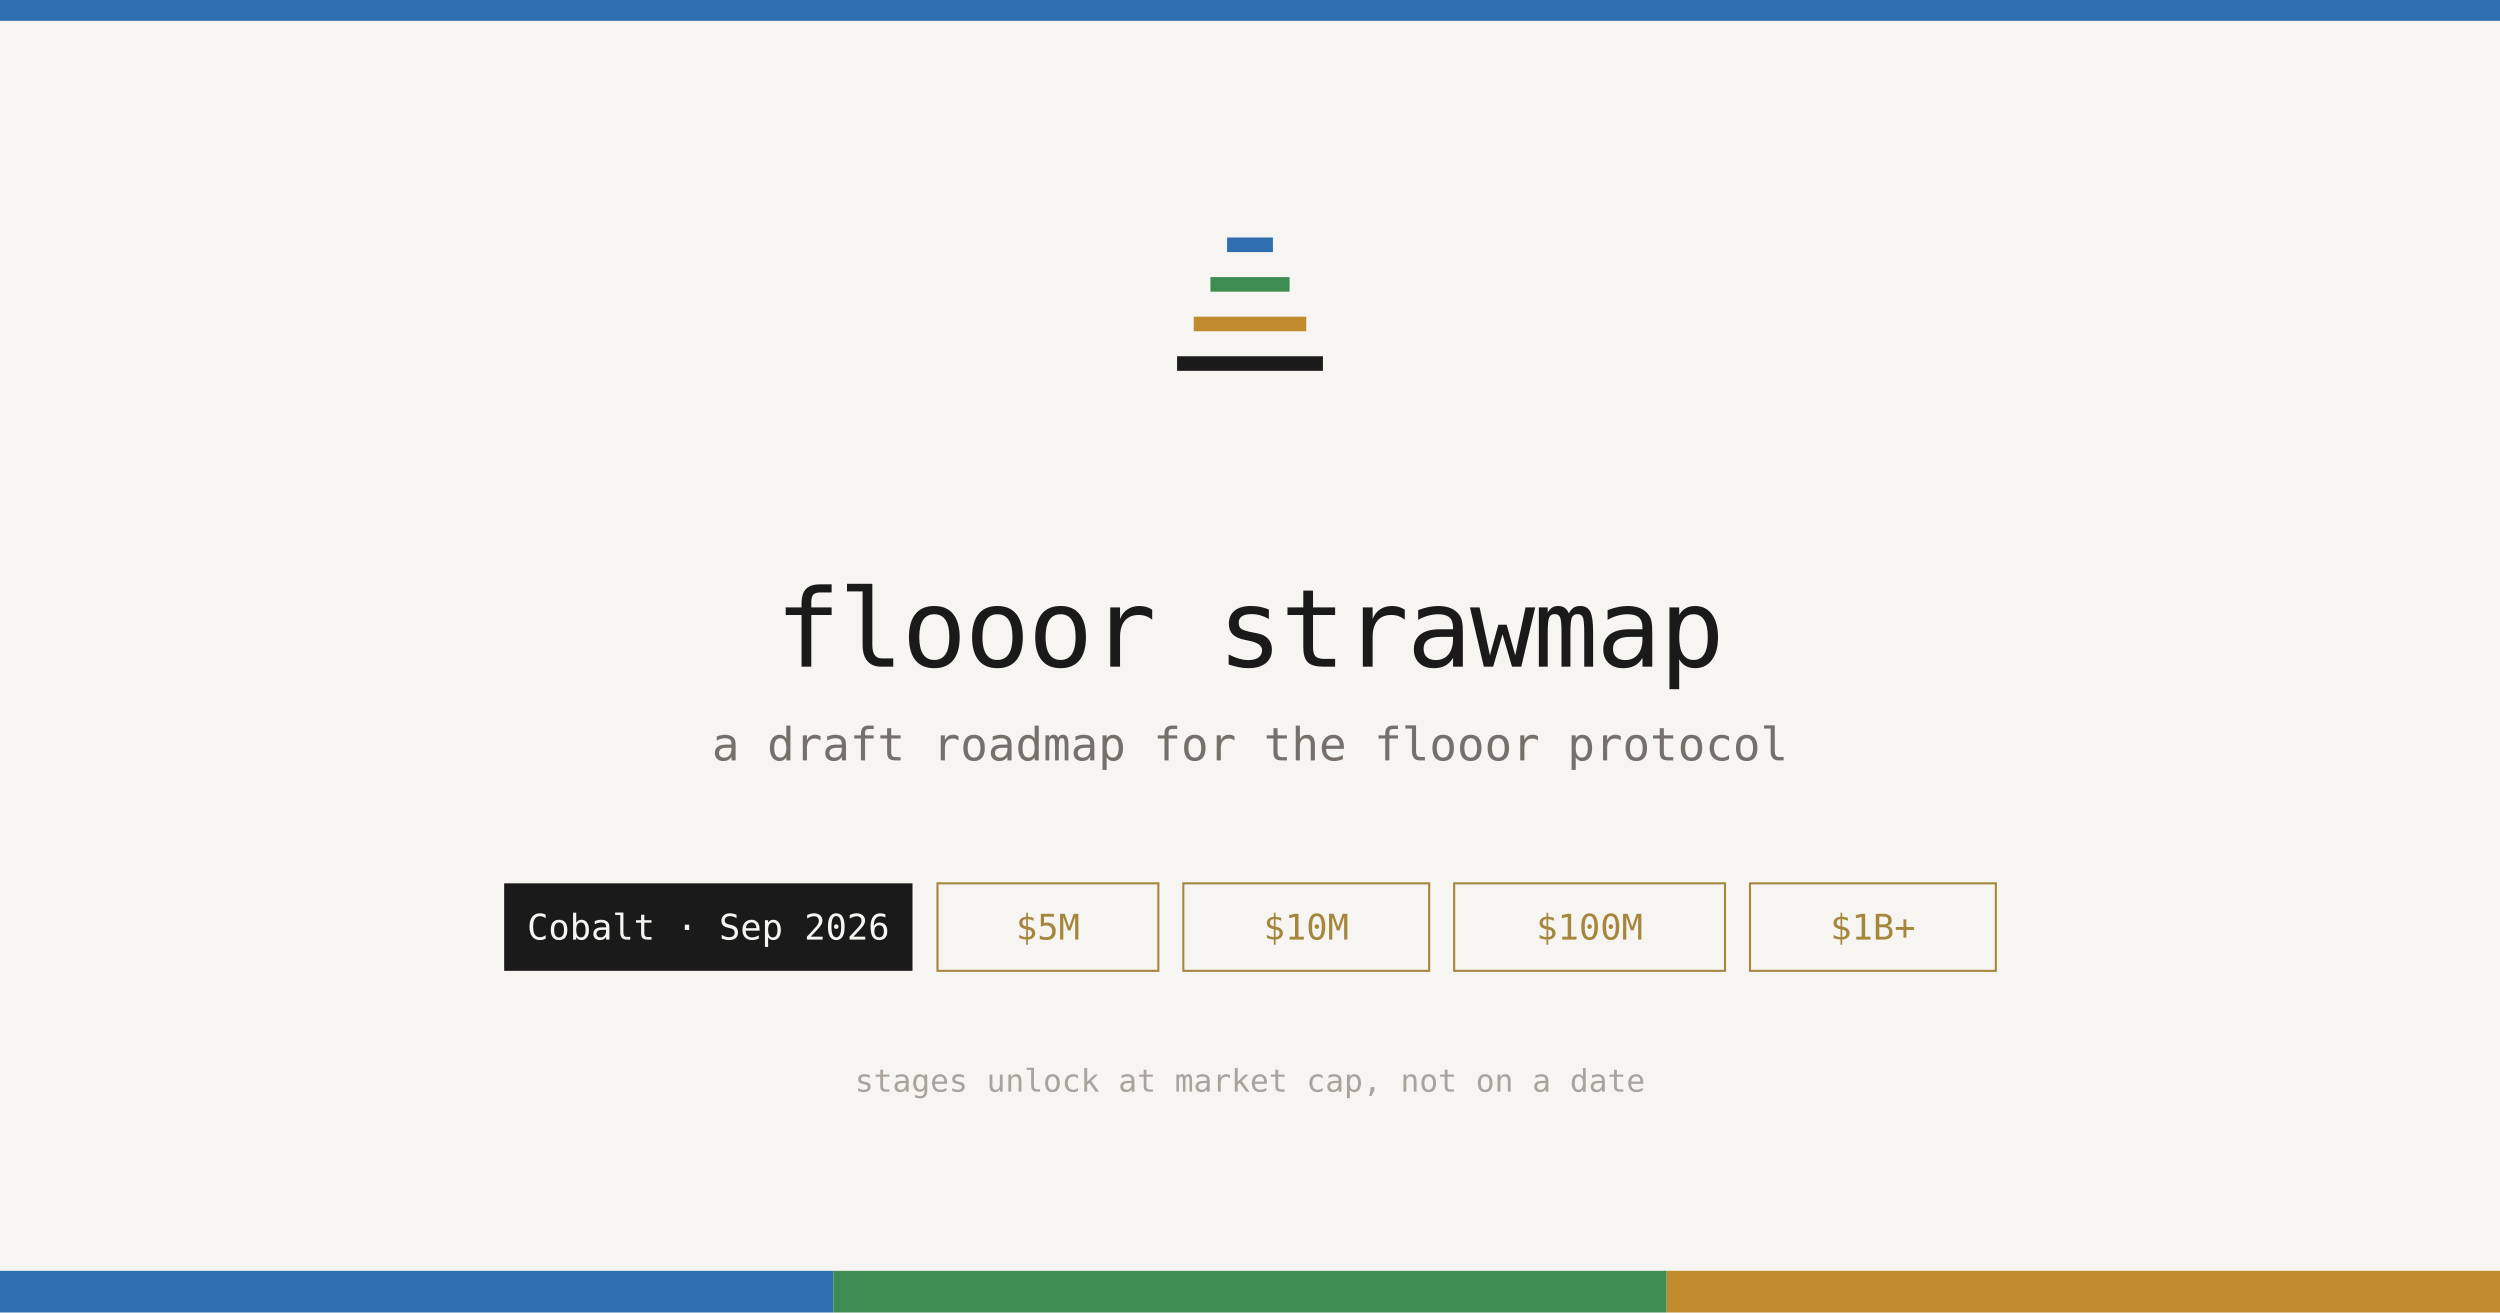
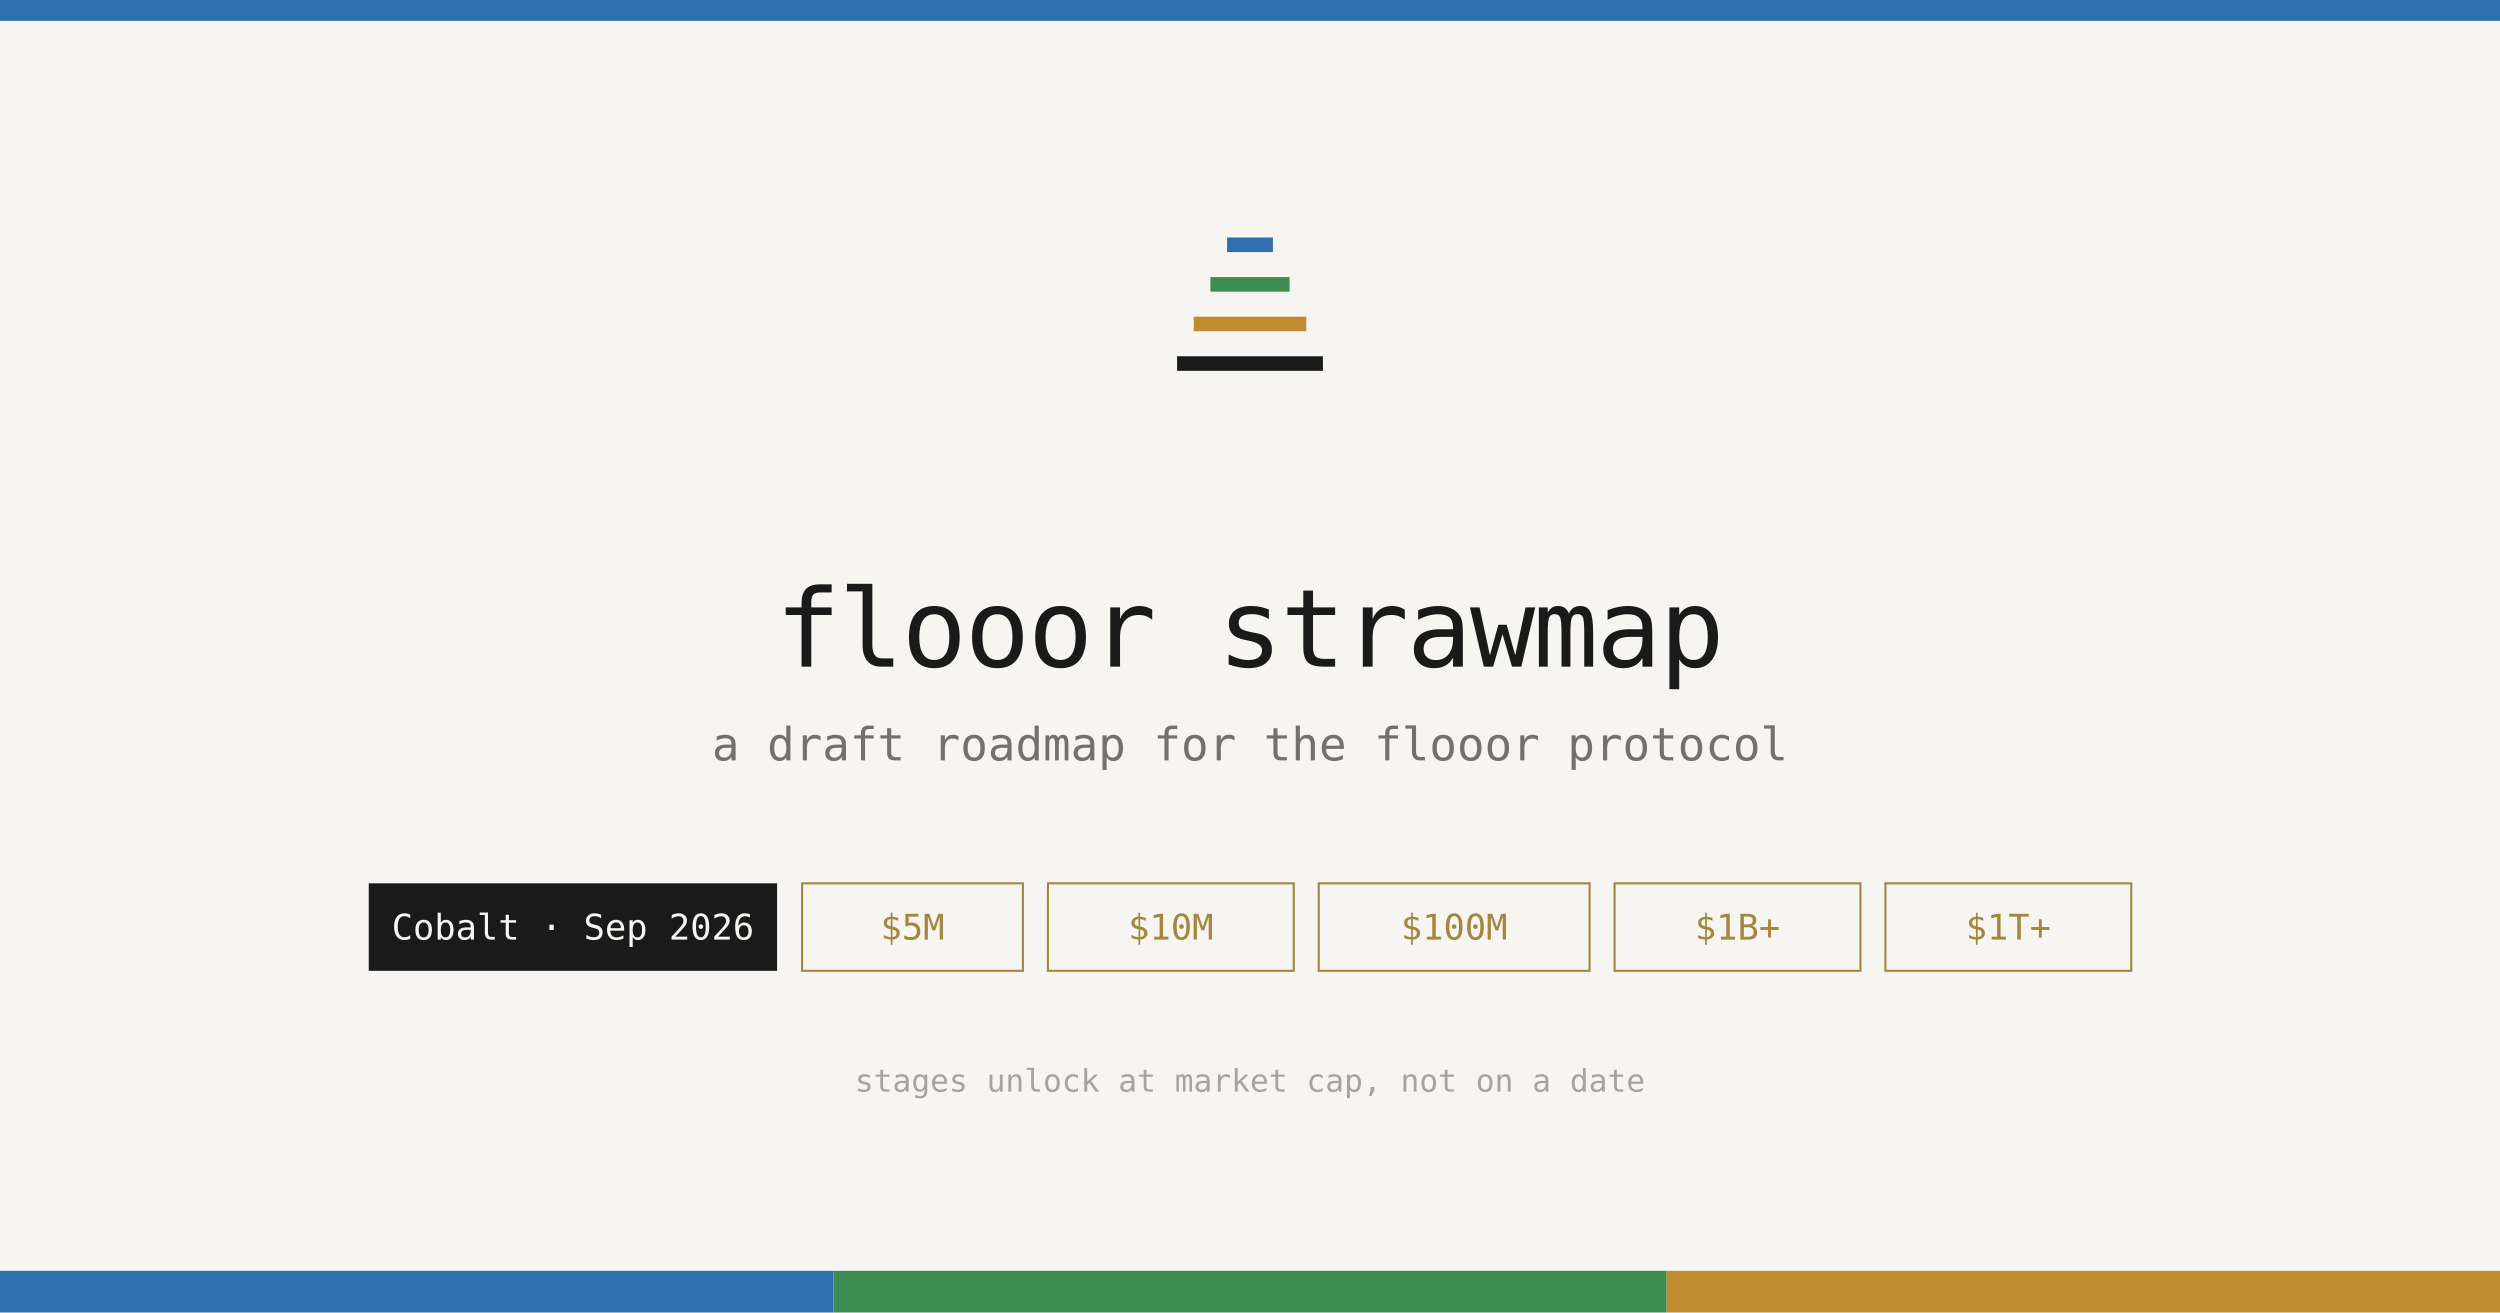
<svg xmlns="http://www.w3.org/2000/svg" width="1200" height="630" viewBox="0 0 1200 630">
  <rect width="1200" height="630" fill="#f7f5f1" />
  <rect x="0" y="0" width="1200" height="10" fill="#2f6fb0" />
  <rect x="0" y="610" width="400" height="20" fill="#2f6fb0" />
  <rect x="400" y="610" width="400" height="20" fill="#3d8c52" />
  <rect x="800" y="610" width="400" height="20" fill="#c08a2e" />
  <g transform="translate(560, 96) scale(0.5)">
    <rect x="10" y="150" width="140" height="14" fill="#1a1a1a" />
    <rect x="26" y="112" width="108" height="14" fill="#c08a2e" />
    <rect x="42" y="74" width="76" height="14" fill="#3d8c52" />
    <rect x="58" y="36" width="44" height="14" fill="#2f6fb0" />
  </g>
  <text x="600" y="320" text-anchor="middle" font-family="'IBM Plex Mono', Menlo, monospace" font-size="52" fill="#1a1a1a" letter-spacing="-1">flooor strawmap</text>
  <text x="600" y="365" text-anchor="middle" font-family="'IBM Plex Mono', Menlo, monospace" font-size="22" fill="#75716a">a draft roadmap for the flooor protocol</text>
  <g font-family="'IBM Plex Mono', Menlo, monospace" font-size="17" text-anchor="middle">
-     <rect x="242" y="424" width="196" height="42" fill="#1a1a1a" />
-     <text x="340" y="451" fill="#f7f5f1">Cobalt · Sep 2026</text>
-     <rect x="450" y="424" width="106" height="42" fill="none" stroke="#a4863d" />
-     <text x="503" y="451" fill="#a4863d">$5M</text>
-     <rect x="568" y="424" width="118" height="42" fill="none" stroke="#a4863d" />
-     <text x="627" y="451" fill="#a4863d">$10M</text>
-     <rect x="698" y="424" width="130" height="42" fill="none" stroke="#a4863d" />
-     <text x="763" y="451" fill="#a4863d">$100M</text>
-     <rect x="840" y="424" width="118" height="42" fill="none" stroke="#a4863d" />
-     <text x="899" y="451" fill="#a4863d">$1B+</text>
+     <rect x="177" y="424" width="196" height="42" fill="#1a1a1a" />
+     <text x="275" y="451" fill="#f7f5f1">Cobalt · Sep 2026</text>
+     <rect x="385" y="424" width="106" height="42" fill="none" stroke="#a4863d" />
+     <text x="438" y="451" fill="#a4863d">$5M</text>
+     <rect x="503" y="424" width="118" height="42" fill="none" stroke="#a4863d" />
+     <text x="562" y="451" fill="#a4863d">$10M</text>
+     <rect x="633" y="424" width="130" height="42" fill="none" stroke="#a4863d" />
+     <text x="698" y="451" fill="#a4863d">$100M</text>
+     <rect x="775" y="424" width="118" height="42" fill="none" stroke="#a4863d" />
+     <text x="834" y="451" fill="#a4863d">$1B+</text>
+     <rect x="905" y="424" width="118" height="42" fill="none" stroke="#a4863d" />
+     <text x="964" y="451" fill="#a4863d">$1T+</text>
  </g>
  <text x="600" y="524" text-anchor="middle" font-family="'IBM Plex Mono', Menlo, monospace" font-size="15" fill="#a8a39b">stages unlock at market cap, not on a date</text>
</svg>
